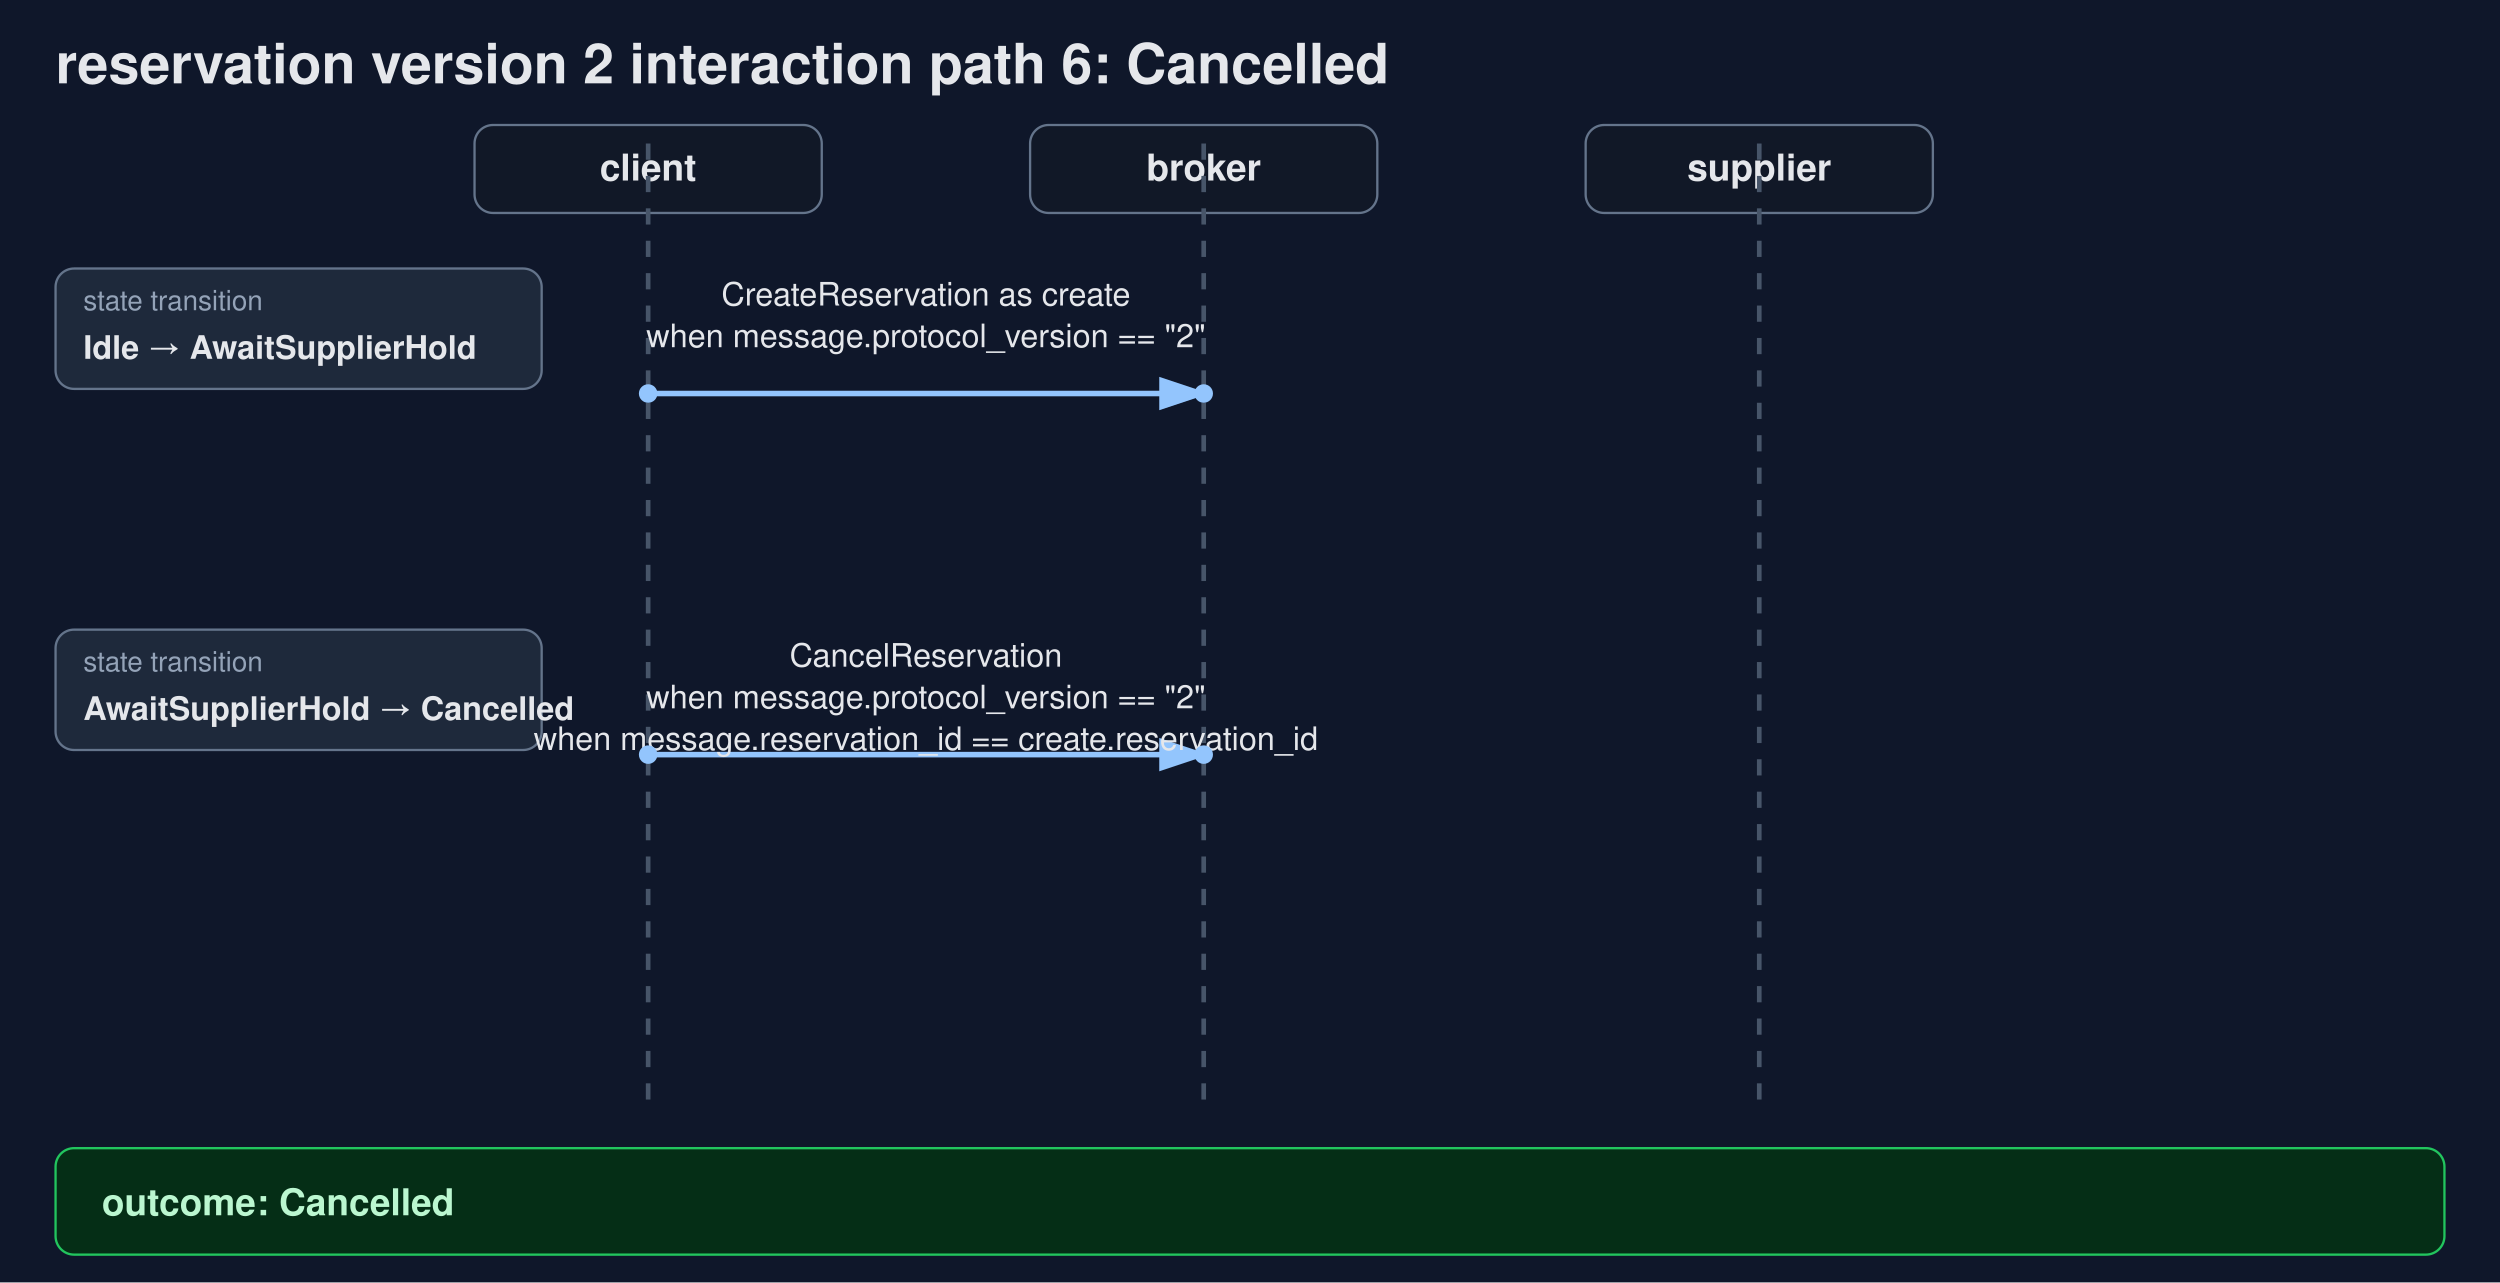
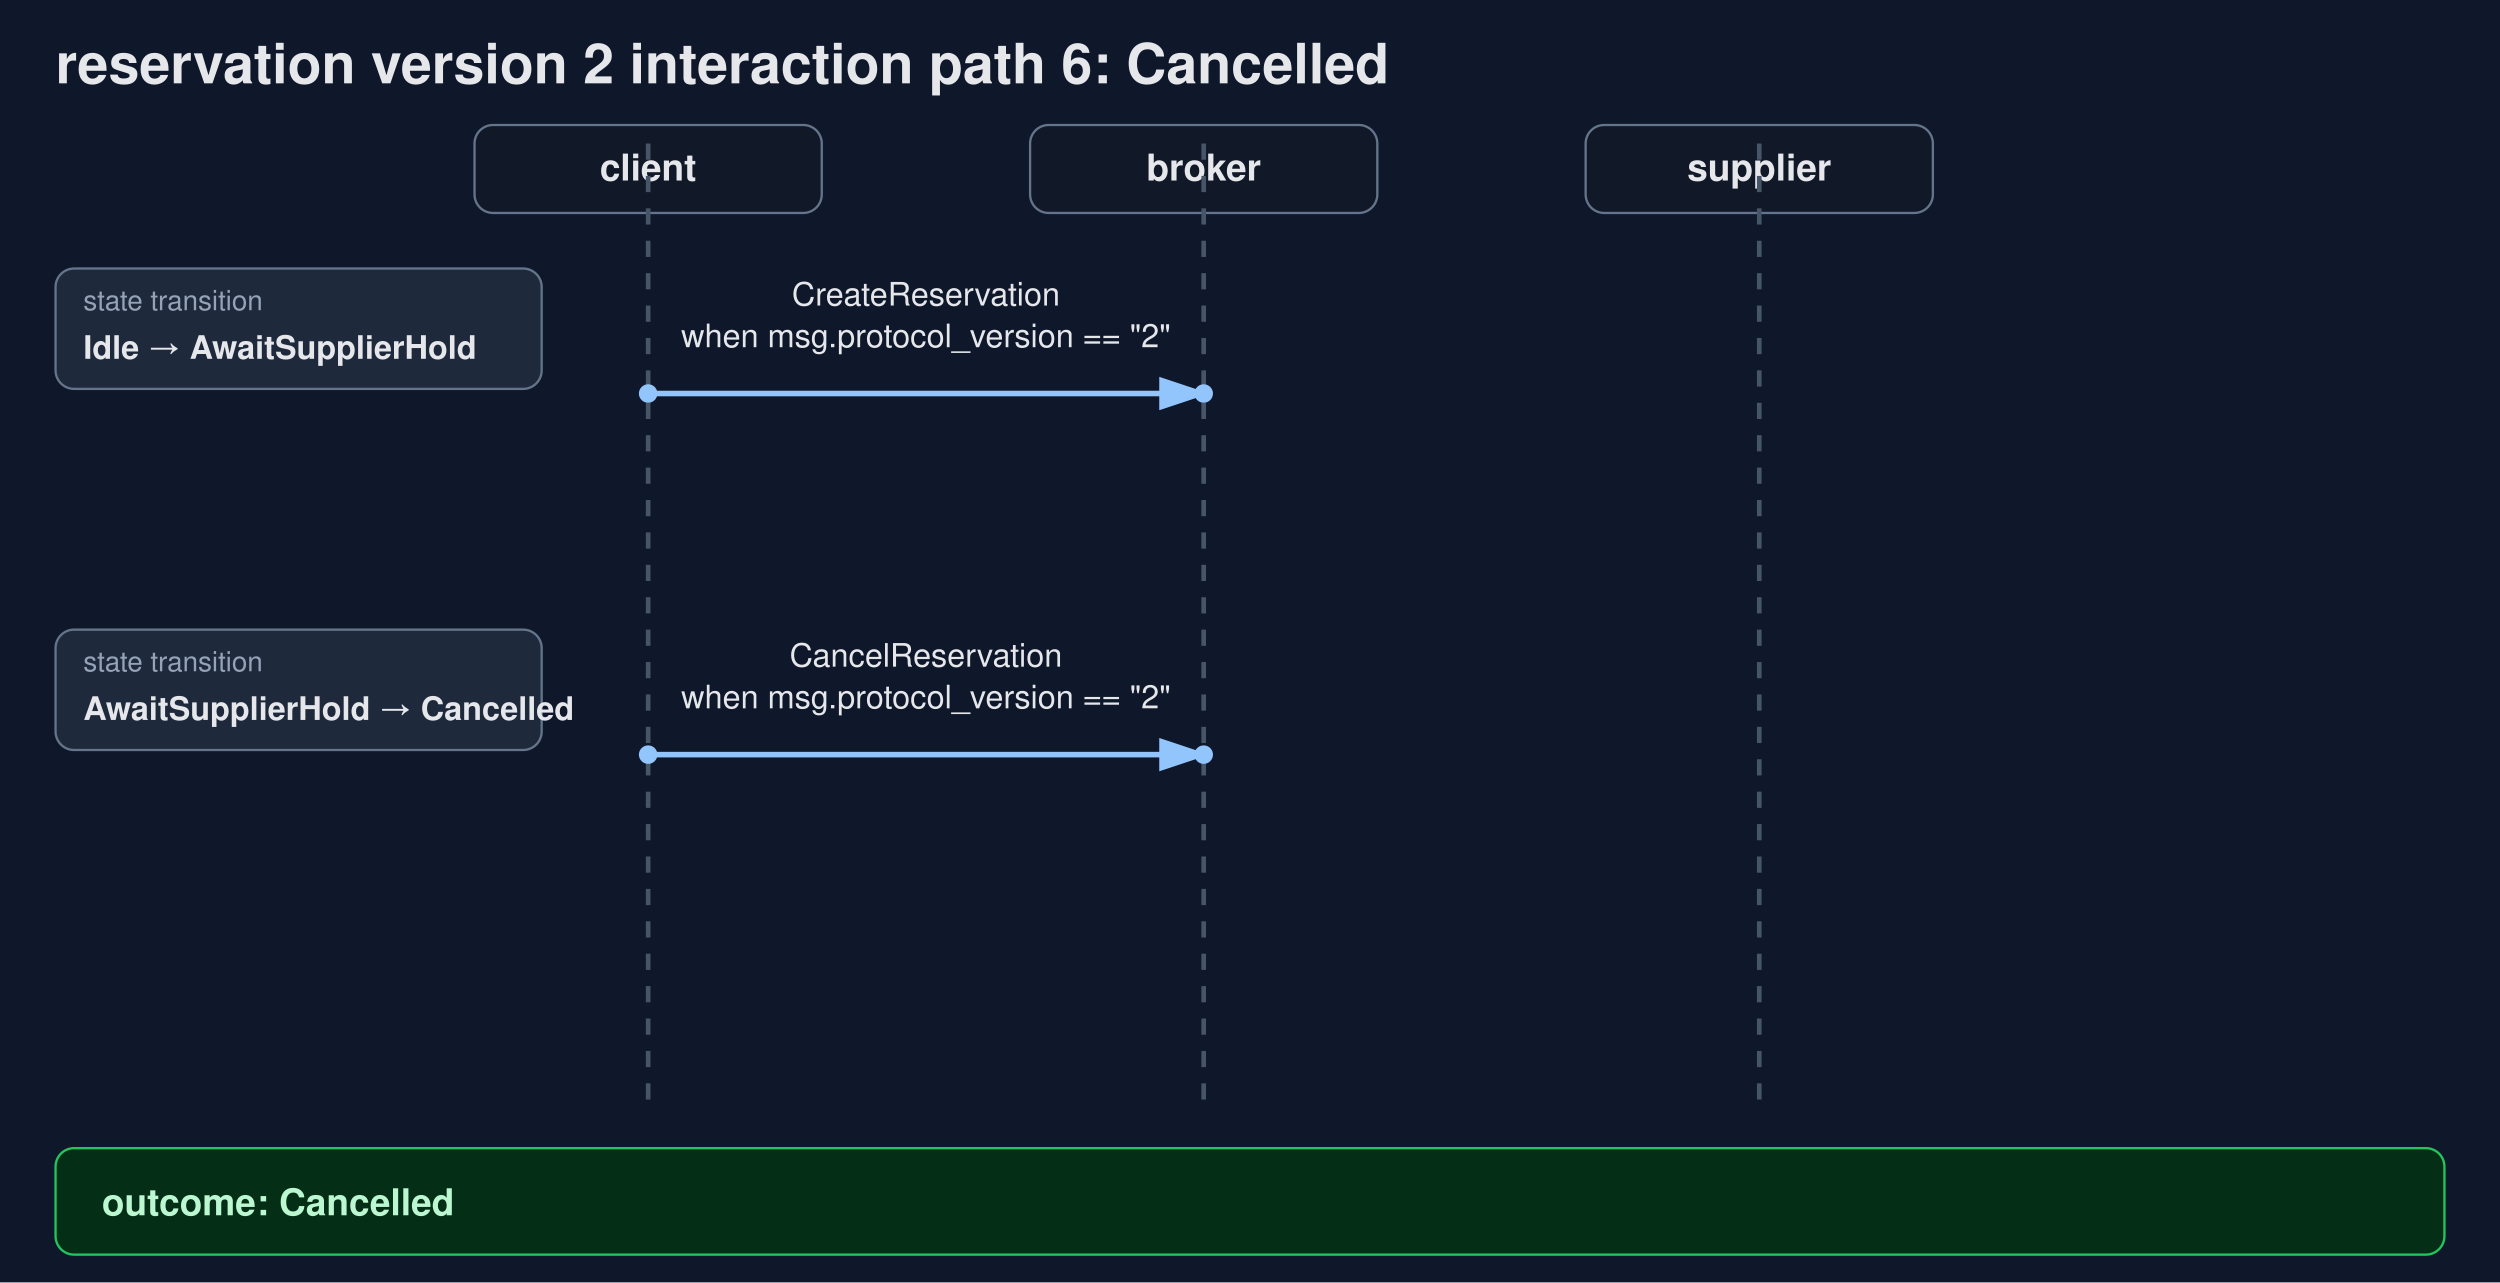
<svg xmlns="http://www.w3.org/2000/svg" width="1080" height="554" viewBox="0 0 1080 554">
  <defs>
    <marker id="arrow" markerWidth="10" markerHeight="10" refX="8" refY="3" orient="auto" markerUnits="strokeWidth">
      <path d="M0,0 L0,6 L9,3 z" fill="#93c5fd" />
    </marker>
  </defs>
  <rect width="100%" height="100%" fill="#0f172a" />
  <text x="24" y="36" fill="#e5e7eb" font-family="Helvetica, Arial, sans-serif" font-size="24" font-weight="700">reservation version 2 interaction path 6: Cancelled</text>
  <rect x="205" y="54" width="150" height="38" rx="8" fill="#111827" stroke="#64748b" />
  <text x="280" y="78" text-anchor="middle" fill="#e5e7eb" font-family="Helvetica, Arial, sans-serif" font-size="16" font-weight="700">client</text>
  <line x1="280" y1="62" x2="280" y2="482" stroke="#475569" stroke-width="2" stroke-dasharray="7 7" />
  <rect x="445" y="54" width="150" height="38" rx="8" fill="#111827" stroke="#64748b" />
  <text x="520" y="78" text-anchor="middle" fill="#e5e7eb" font-family="Helvetica, Arial, sans-serif" font-size="16" font-weight="700">broker</text>
  <line x1="520" y1="62" x2="520" y2="482" stroke="#475569" stroke-width="2" stroke-dasharray="7 7" />
  <rect x="685" y="54" width="150" height="38" rx="8" fill="#111827" stroke="#64748b" />
  <text x="760" y="78" text-anchor="middle" fill="#e5e7eb" font-family="Helvetica, Arial, sans-serif" font-size="16" font-weight="700">supplier</text>
  <line x1="760" y1="62" x2="760" y2="482" stroke="#475569" stroke-width="2" stroke-dasharray="7 7" />
  <rect x="24" y="116" width="210" height="52" rx="8" fill="#1e293b" stroke="#64748b" />
  <text x="36" y="134" fill="#94a3b8" font-family="Helvetica, Arial, sans-serif" font-size="12">state transition</text>
  <text x="36" y="155" fill="#e5e7eb" font-family="Helvetica, Arial, sans-serif" font-size="14" font-weight="700">Idle → AwaitSupplierHold</text>
  <line x1="280" y1="170" x2="520" y2="170" stroke="#93c5fd" stroke-width="2.4" marker-end="url(#arrow)" />
-   <text x="400" y="132" text-anchor="middle" fill="#e5e7eb" font-family="Helvetica, Arial, sans-serif" font-size="14">CreateReservation as create</text>
-   <text x="400" y="150" text-anchor="middle" fill="#e5e7eb" font-family="Helvetica, Arial, sans-serif" font-size="14">when message.protocol_version == "2"</text>
+   <text x="400" y="132" text-anchor="middle" fill="#e5e7eb" font-family="Helvetica, Arial, sans-serif" font-size="14">CreateReservation</text>
+   <text x="400" y="150" text-anchor="middle" fill="#e5e7eb" font-family="Helvetica, Arial, sans-serif" font-size="14">when msg.protocol_version == "2"</text>
  <circle cx="280" cy="170" r="4" fill="#93c5fd" />
  <circle cx="520" cy="170" r="4" fill="#93c5fd" />
  <rect x="24" y="272" width="210" height="52" rx="8" fill="#1e293b" stroke="#64748b" />
  <text x="36" y="290" fill="#94a3b8" font-family="Helvetica, Arial, sans-serif" font-size="12">state transition</text>
  <text x="36" y="311" fill="#e5e7eb" font-family="Helvetica, Arial, sans-serif" font-size="14" font-weight="700">AwaitSupplierHold → Cancelled</text>
  <line x1="280" y1="326" x2="520" y2="326" stroke="#93c5fd" stroke-width="2.4" marker-end="url(#arrow)" />
  <text x="400" y="288" text-anchor="middle" fill="#e5e7eb" font-family="Helvetica, Arial, sans-serif" font-size="14">CancelReservation</text>
-   <text x="400" y="306" text-anchor="middle" fill="#e5e7eb" font-family="Helvetica, Arial, sans-serif" font-size="14">when message.protocol_version == "2"</text>
-   <text x="400" y="324" text-anchor="middle" fill="#e5e7eb" font-family="Helvetica, Arial, sans-serif" font-size="14">when message.reservation_id == create.reservation_id</text>
+   <text x="400" y="306" text-anchor="middle" fill="#e5e7eb" font-family="Helvetica, Arial, sans-serif" font-size="14">when msg.protocol_version == "2"</text>
  <circle cx="280" cy="326" r="4" fill="#93c5fd" />
  <circle cx="520" cy="326" r="4" fill="#93c5fd" />
  <rect x="24" y="496" width="1032" height="46" rx="8" fill="#052e16" stroke="#22c55e" />
  <text x="44" y="525" fill="#bbf7d0" font-family="Helvetica, Arial, sans-serif" font-size="16" font-weight="700">outcome: Cancelled</text>
</svg>
